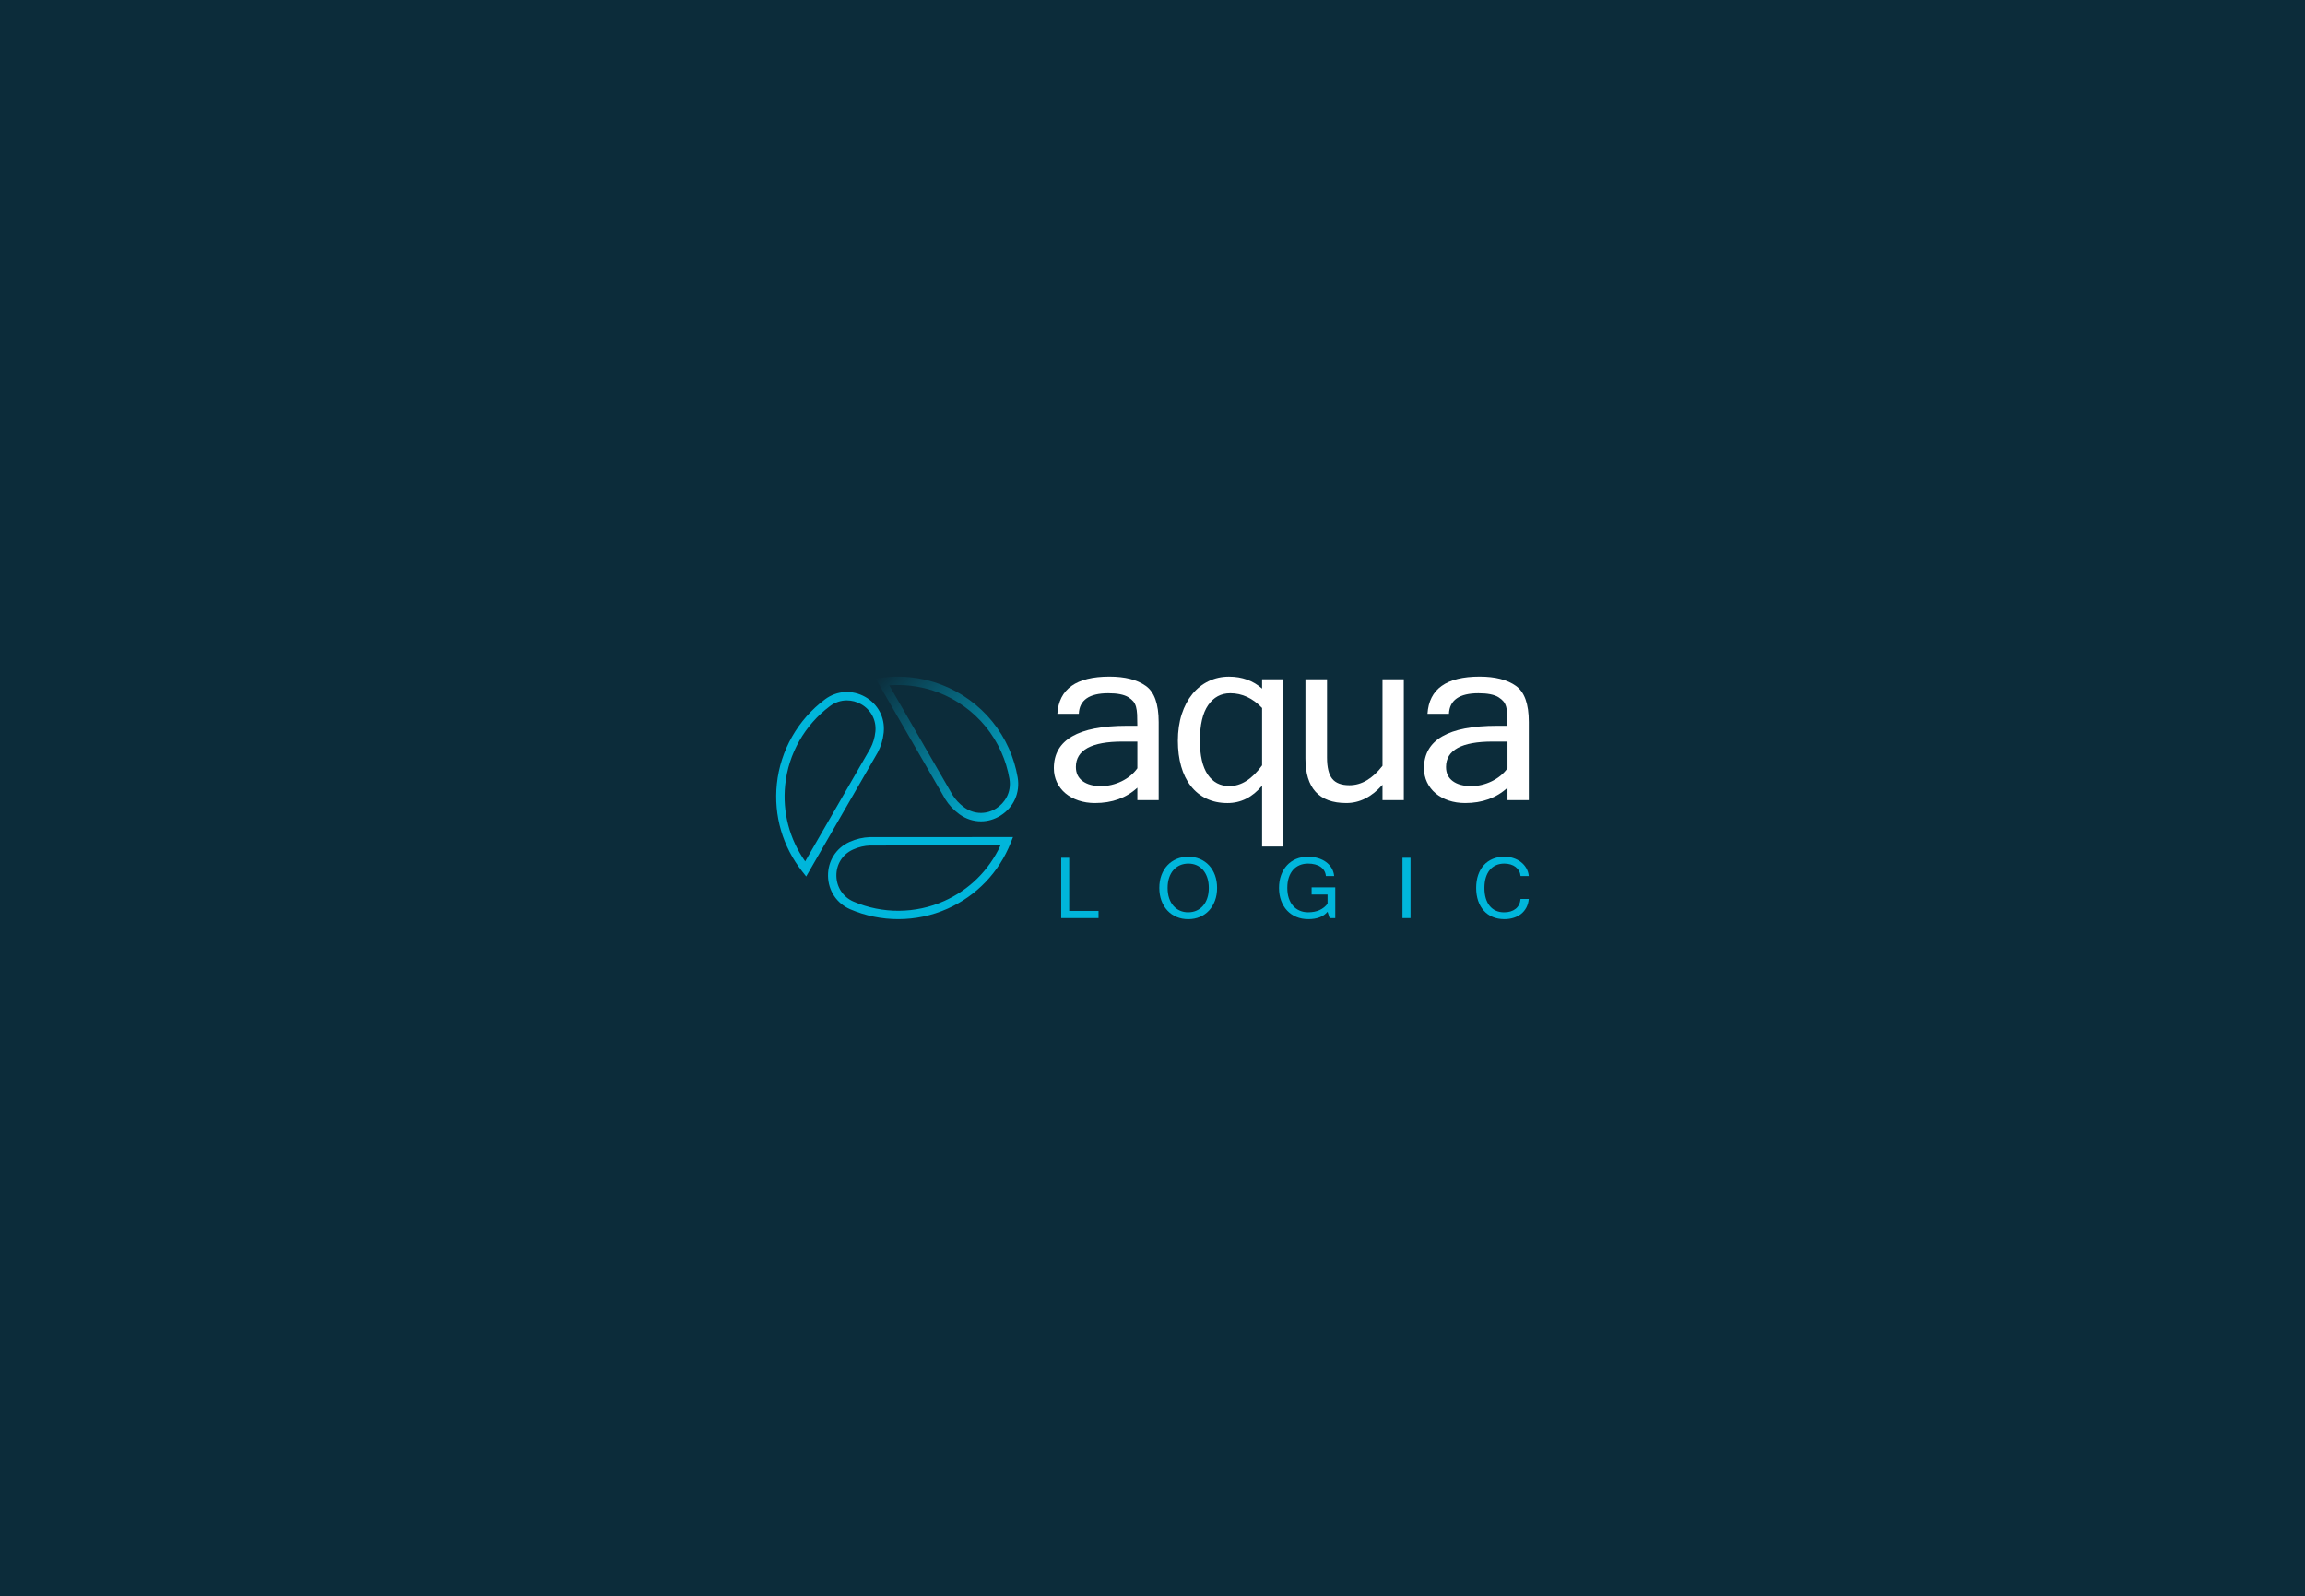
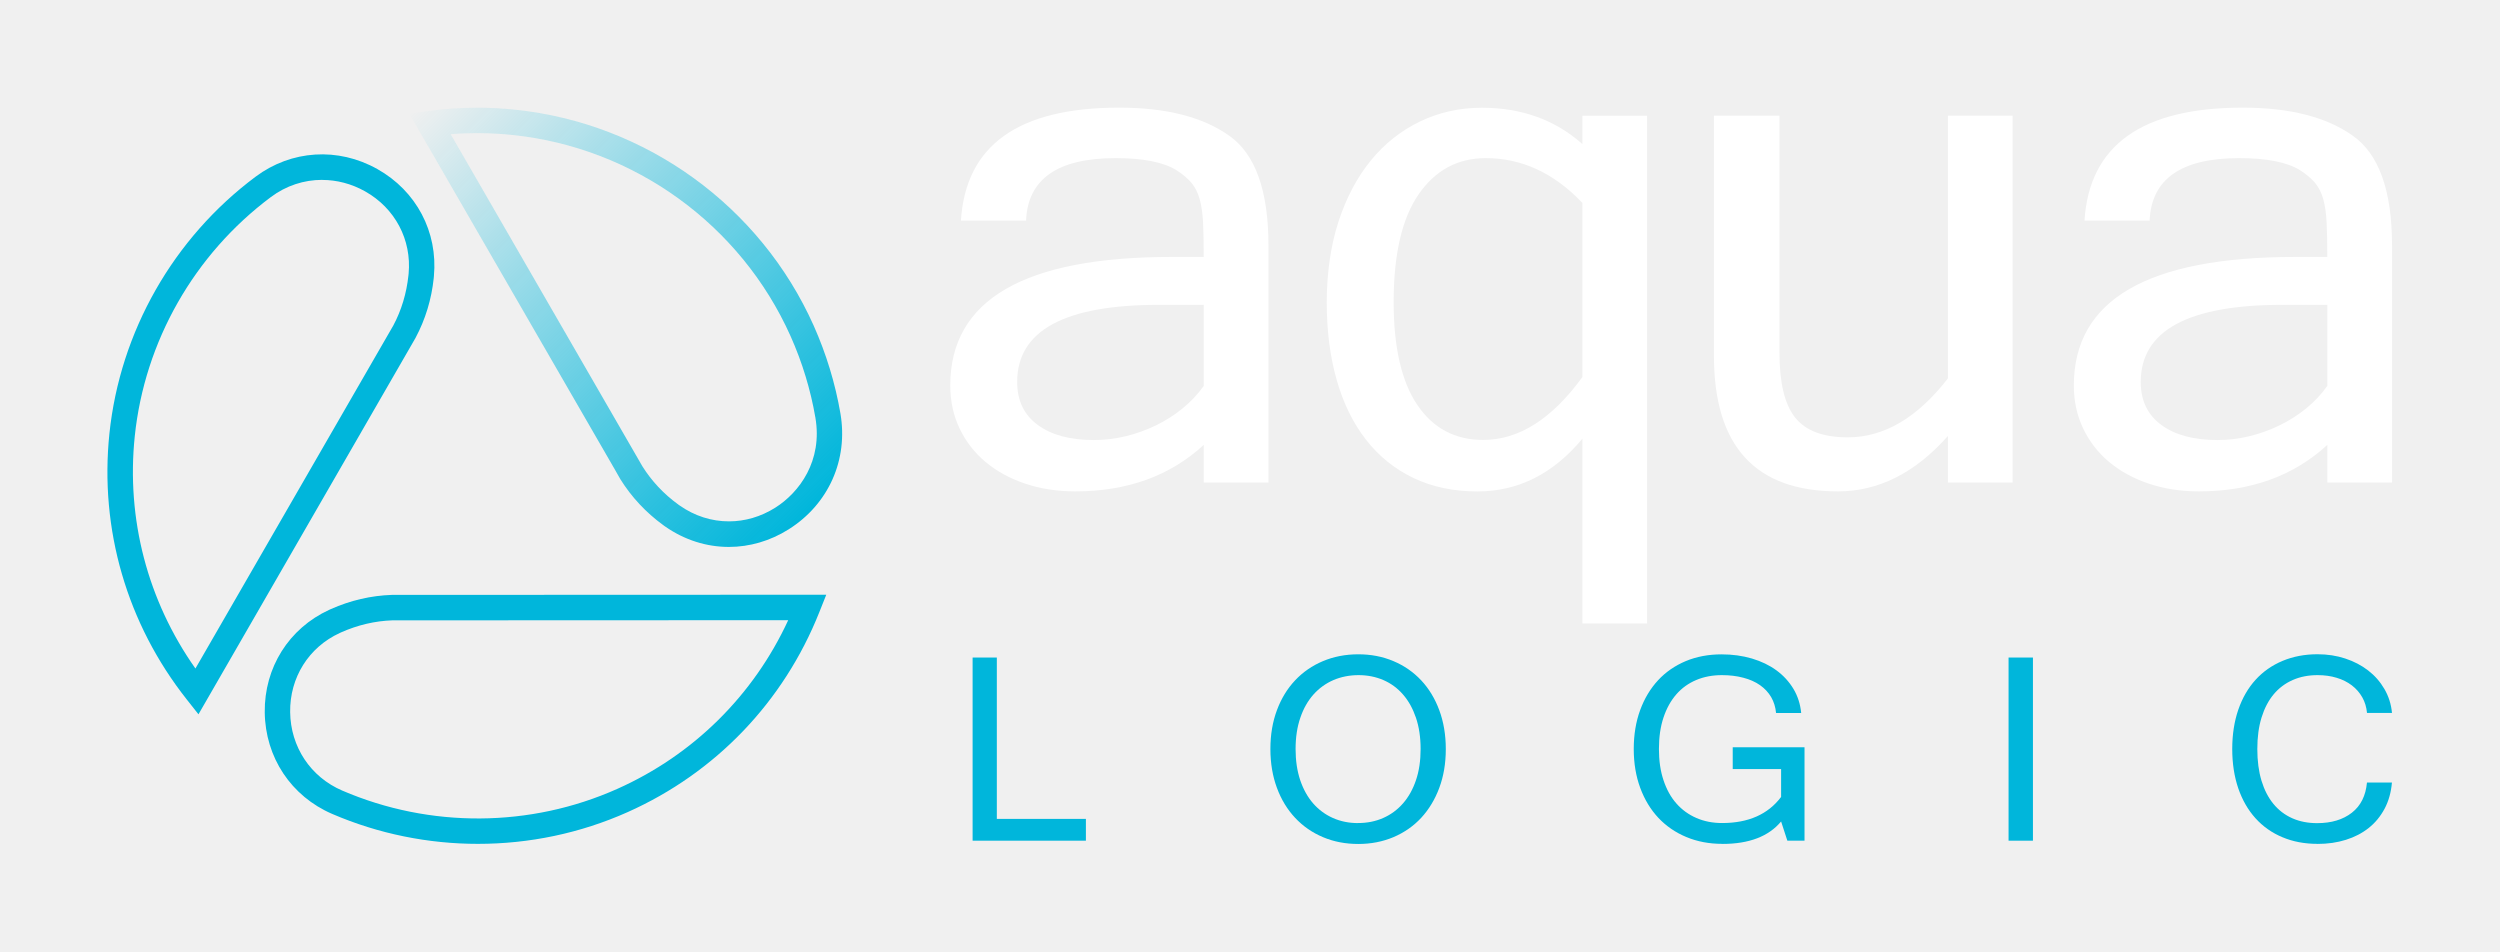
- <svg xmlns="http://www.w3.org/2000/svg" id="_Слой_1" data-name="Слой 1" viewBox="0 0 1300 900">
+ <svg xmlns="http://www.w3.org/2000/svg" id="_Слой_1" data-name="Слой 1" viewBox="417.8 361.6 464.5 176.8">
  <defs>
    <style>
      .cls-1 {
        fill: #0c2c3a;
      }

      .cls-2 {
        fill: #fff;
      }

      .cls-3 {
        fill: url(#_Безымянный_градиент_15);
      }

      .cls-4 {
        fill: #00b6db;
      }
    </style>
    <linearGradient id="_Безымянный_градиент_15" data-name="Безымянный градиент 15" x1="496.91" y1="379.64" x2="571.17" y2="453.9" gradientUnits="userSpaceOnUse">
      <stop offset="0" stop-color="#00b6db" stop-opacity="0" />
      <stop offset=".32" stop-color="#00b6db" stop-opacity=".34" />
      <stop offset=".79" stop-color="#00b6db" stop-opacity=".81" />
      <stop offset="1" stop-color="#00b6db" />
    </linearGradient>
  </defs>
-   <rect class="cls-1" x="-42.79" y="-24.23" width="1378.72" height="964.09" />
  <g>
    <g>
      <path class="cls-2" d="M641.46,444.26c-6.26,5.76-14.22,8.64-23.88,8.64-3.35,0-6.45-.48-9.3-1.44-2.85-.96-5.31-2.31-7.37-4.03-2.06-1.73-3.66-3.8-4.82-6.22-1.15-2.41-1.73-5.08-1.73-7.99,0-15.92,13.72-23.88,41.16-23.88h5.93c0-2.52-.04-4.64-.12-6.34-.08-1.7-.29-3.16-.62-4.36-.33-1.21-.84-2.22-1.52-3.05-.69-.82-1.63-1.62-2.84-2.39-2.42-1.48-6.17-2.22-11.28-2.22-10.76,0-16.3,3.87-16.63,11.61h-12.1c.88-14,10.67-20.99,29.39-20.99,8.73,0,15.53,1.73,20.42,5.19,4.88,3.4,7.33,10.21,7.33,20.42v44.05h-12.02v-7ZM641.46,433.31v-15.07h-8.32c-17.56,0-26.35,4.78-26.35,14.33,0,3.46,1.28,6.12,3.83,7.99,2.55,1.87,6.02,2.8,10.41,2.8,1.98,0,3.94-.23,5.89-.7,1.95-.47,3.83-1.14,5.64-2.02,1.81-.88,3.47-1.93,4.98-3.17,1.51-1.23,2.81-2.62,3.91-4.16Z" />
      <path class="cls-2" d="M723.83,477.44h-12.02v-34.33c-5.43,6.53-11.94,9.8-19.51,9.8-4.45,0-8.41-.84-11.9-2.51-3.49-1.67-6.42-4.05-8.81-7.12-2.39-3.07-4.2-6.76-5.43-11.07-1.23-4.31-1.85-9.12-1.85-14.45s.73-10.54,2.18-14.98c1.45-4.45,3.46-8.23,6.01-11.36,2.55-3.13,5.6-5.54,9.14-7.25,3.54-1.7,7.37-2.55,11.48-2.55,7.41,0,13.64,2.25,18.69,6.75v-5.27h12.02v94.35ZM711.81,431.66v-32.36c-5.27-5.54-11.25-8.32-17.95-8.32-5.22,0-9.37,2.24-12.47,6.71-3.1,4.47-4.65,11.16-4.65,20.05,0,8.4,1.47,14.77,4.4,19.1,2.94,4.34,7.01,6.5,12.23,6.5,6.64,0,12.79-3.9,18.44-11.69Z" />
      <path class="cls-2" d="M779.72,442.61c-6.09,6.86-12.9,10.29-20.42,10.29-15.37,0-23.05-8.4-23.05-25.19v-44.62h12.18v44.13c0,5.54.97,9.54,2.92,11.98,1.95,2.44,5.2,3.66,9.76,3.66,6.75,0,12.95-3.65,18.61-10.95v-48.82h12.02v68.17h-12.02v-8.64Z" />
      <path class="cls-2" d="M850.22,444.26c-6.26,5.76-14.22,8.64-23.88,8.64-3.35,0-6.45-.48-9.3-1.44-2.85-.96-5.31-2.31-7.37-4.03-2.06-1.73-3.66-3.8-4.82-6.22-1.15-2.41-1.73-5.08-1.73-7.99,0-15.92,13.72-23.88,41.16-23.88h5.93c0-2.52-.04-4.64-.12-6.34-.08-1.7-.29-3.16-.62-4.36-.33-1.21-.84-2.22-1.52-3.05-.69-.82-1.63-1.62-2.84-2.39-2.42-1.48-6.17-2.22-11.28-2.22-10.76,0-16.3,3.87-16.63,11.61h-12.1c.88-14,10.67-20.99,29.39-20.99,8.73,0,15.53,1.73,20.42,5.19,4.88,3.4,7.33,10.21,7.33,20.42v44.05h-12.02v-7ZM850.22,433.31v-15.07h-8.32c-17.56,0-26.35,4.78-26.35,14.33,0,3.46,1.28,6.12,3.83,7.99,2.55,1.87,6.02,2.8,10.41,2.8,1.98,0,3.94-.23,5.89-.7,1.95-.47,3.83-1.14,5.64-2.02,1.81-.88,3.47-1.93,4.98-3.17,1.51-1.23,2.81-2.62,3.91-4.16Z" />
    </g>
    <g>
      <path class="cls-4" d="M619.56,517.8h-21.05v-34.03h4.5v29.98h16.55v4.05Z" />
      <path class="cls-4" d="M670.17,483.17c2.36,0,4.54.42,6.54,1.27,2,.84,3.71,2.04,5.15,3.57,1.44,1.54,2.56,3.39,3.36,5.55.8,2.16,1.21,4.57,1.21,7.21s-.4,5.04-1.21,7.21c-.8,2.16-1.93,4.02-3.36,5.57-1.44,1.55-3.16,2.74-5.15,3.59-1.99.84-4.17,1.27-6.54,1.27s-4.57-.42-6.57-1.27c-1.99-.84-3.72-2.04-5.17-3.59-1.45-1.55-2.58-3.4-3.38-5.57-.8-2.16-1.21-4.57-1.21-7.21s.4-5.04,1.21-7.21c.8-2.16,1.93-4.01,3.38-5.55,1.45-1.54,3.17-2.73,5.17-3.57,2-.84,4.18-1.27,6.57-1.27ZM670.14,514.52c1.69,0,3.24-.31,4.66-.94,1.42-.62,2.64-1.53,3.68-2.71,1.03-1.18,1.84-2.62,2.41-4.32.58-1.7.86-3.63.86-5.79s-.29-4.09-.86-5.79c-.58-1.7-1.37-3.14-2.4-4.32-1.02-1.18-2.24-2.08-3.65-2.69-1.41-.61-2.95-.92-4.62-.92s-3.25.31-4.67.92c-1.43.62-2.66,1.51-3.71,2.68-1.04,1.17-1.86,2.61-2.44,4.32-.59,1.71-.88,3.64-.88,5.81s.29,4.09.86,5.79c.58,1.7,1.38,3.14,2.41,4.32,1.03,1.18,2.26,2.08,3.68,2.71,1.42.63,2.97.94,4.66.94Z" />
      <path class="cls-4" d="M737.82,518.39c-2.44,0-4.67-.42-6.7-1.27-2.02-.84-3.76-2.04-5.2-3.57-1.44-1.54-2.56-3.39-3.36-5.55s-1.21-4.57-1.21-7.23.4-5.07,1.19-7.23c.79-2.16,1.91-4.01,3.33-5.55,1.43-1.54,3.15-2.72,5.15-3.56,2-.83,4.22-1.25,6.64-1.25,2.02,0,3.9.26,5.64.77,1.74.52,3.26,1.25,4.56,2.2,1.3.95,2.35,2.1,3.16,3.44.8,1.34,1.28,2.83,1.44,4.48h-4.67c-.1-1.09-.4-2.07-.91-2.95-.51-.87-1.2-1.61-2.07-2.22-.87-.61-1.91-1.07-3.11-1.38-1.2-.32-2.53-.48-3.97-.48-1.75,0-3.34.3-4.78.91-1.44.61-2.67,1.49-3.69,2.66-1.02,1.17-1.82,2.61-2.38,4.3-.57,1.7-.85,3.65-.85,5.85s.28,4.1.85,5.81c.57,1.71,1.36,3.15,2.4,4.32,1.03,1.17,2.27,2.07,3.71,2.69,1.44.63,3.03.94,4.78.94,4.88,0,8.53-1.62,10.96-4.85v-5.18h-8.99v-4.05h13.34v17.36h-3.19l-1.16-3.57c-2.32,2.78-5.95,4.17-10.9,4.17Z" />
      <path class="cls-4" d="M795.52,517.8h-4.53v-34.03h4.53v34.03Z" />
      <path class="cls-4" d="M848.4,518.39c-2.4,0-4.58-.41-6.54-1.24-1.96-.82-3.62-2-5-3.53-1.38-1.53-2.44-3.38-3.19-5.55-.74-2.17-1.12-4.61-1.12-7.31s.38-5.14,1.13-7.31c.75-2.17,1.82-4.02,3.2-5.54,1.38-1.52,3.05-2.69,5-3.51,1.96-.82,4.12-1.24,6.51-1.24,1.83,0,3.54.26,5.15.79,1.61.53,3.03,1.27,4.26,2.22,1.23.95,2.24,2.1,3.02,3.44.78,1.34,1.26,2.82,1.41,4.45h-4.64c-.1-1.07-.39-2.04-.88-2.9-.49-.86-1.13-1.6-1.94-2.22-.8-.61-1.75-1.09-2.83-1.41-1.08-.33-2.26-.49-3.53-.49-1.71,0-3.25.3-4.63.91-1.38.61-2.56,1.49-3.53,2.65-.97,1.16-1.72,2.6-2.25,4.3-.53,1.71-.79,3.66-.79,5.87s.26,4.16.77,5.87c.52,1.71,1.26,3.15,2.22,4.32.96,1.17,2.13,2.06,3.5,2.67,1.37.61,2.91.91,4.62.91,2.66,0,4.81-.65,6.46-1.94s2.58-3.16,2.8-5.6h4.64c-.16,1.83-.61,3.45-1.37,4.87-.76,1.42-1.74,2.61-2.95,3.57-1.21.96-2.63,1.7-4.24,2.2-1.62.51-3.38.76-5.28.76Z" />
    </g>
    <g>
      <path class="cls-4" d="M506.61,518.39c-9.22,0-18.46-1.85-27.08-5.56-7.63-3.28-12.44-10.51-12.54-18.88-.1-8.3,4.48-15.6,11.97-19.04l.31-.14c3.64-1.62,7.46-2.51,11.35-2.64h2.06s78.64-.03,78.64-.03l-1.29,3.24c-6.62,16.66-19.27,29.86-35.61,37.15-8.81,3.94-18.31,5.9-27.82,5.9M490.69,476.86c-3.2.11-6.42.86-9.5,2.23l-.26.12c-5.77,2.65-9.3,8.28-9.22,14.69.08,6.47,3.79,12.06,9.68,14.59,16.32,7.02,34.95,6.9,51.11-.32,14.13-6.31,25.29-17.36,31.75-31.34l-71.57.03h-1.99Z" />
      <path class="cls-3" d="M544.05,455.5l-.24-.17c-2.7-1.96-4.96-4.38-6.66-7.1l-35.62-61.7c3.82-.3,7.67-.25,11.49.15,22.62,2.34,42.42,16.67,51.67,37.38,2.17,4.86,3.72,9.95,4.61,15.14,1.37,8-2.95,13.89-7.46,16.73-2.68,1.69-5.65,2.54-8.6,2.54-3.2,0-6.39-.99-9.19-2.97M497.33,382.23l-3.49.48,38.19,66.11,1.04,1.83c2.08,3.32,4.75,6.18,7.95,8.51l.29.21c3.63,2.56,7.76,3.85,11.91,3.85,3.82,0,7.66-1.09,11.13-3.28,7.4-4.67,11.08-12.92,9.6-21.53-.96-5.58-2.63-11.05-4.95-16.27-9.93-22.26-31.2-37.64-55.5-40.16-2.34-.24-4.69-.37-7.04-.37-3.06,0-6.11.21-9.13.62" />
      <path class="cls-4" d="M454.66,494.3l-2.16-2.74c-11.12-14.07-16.22-31.62-14.37-49.41,1.97-18.91,11.87-36.31,27.16-47.72,6.65-4.97,15.32-5.52,22.62-1.42,7.24,4.06,11.27,11.68,10.51,19.89l-.03.35c-.41,3.95-1.55,7.7-3.39,11.14l-1.03,1.79-39.29,68.13ZM477.64,395.02c-3.36,0-6.68,1.07-9.52,3.2-14.23,10.63-23.45,26.82-25.28,44.42-1.6,15.39,2.39,30.58,11.27,43.17l36.76-63.72c1.51-2.82,2.47-5.99,2.82-9.34l.03-.28c.59-6.33-2.52-12.2-8.11-15.33-2.52-1.41-5.25-2.11-7.95-2.11" />
    </g>
  </g>
</svg>
